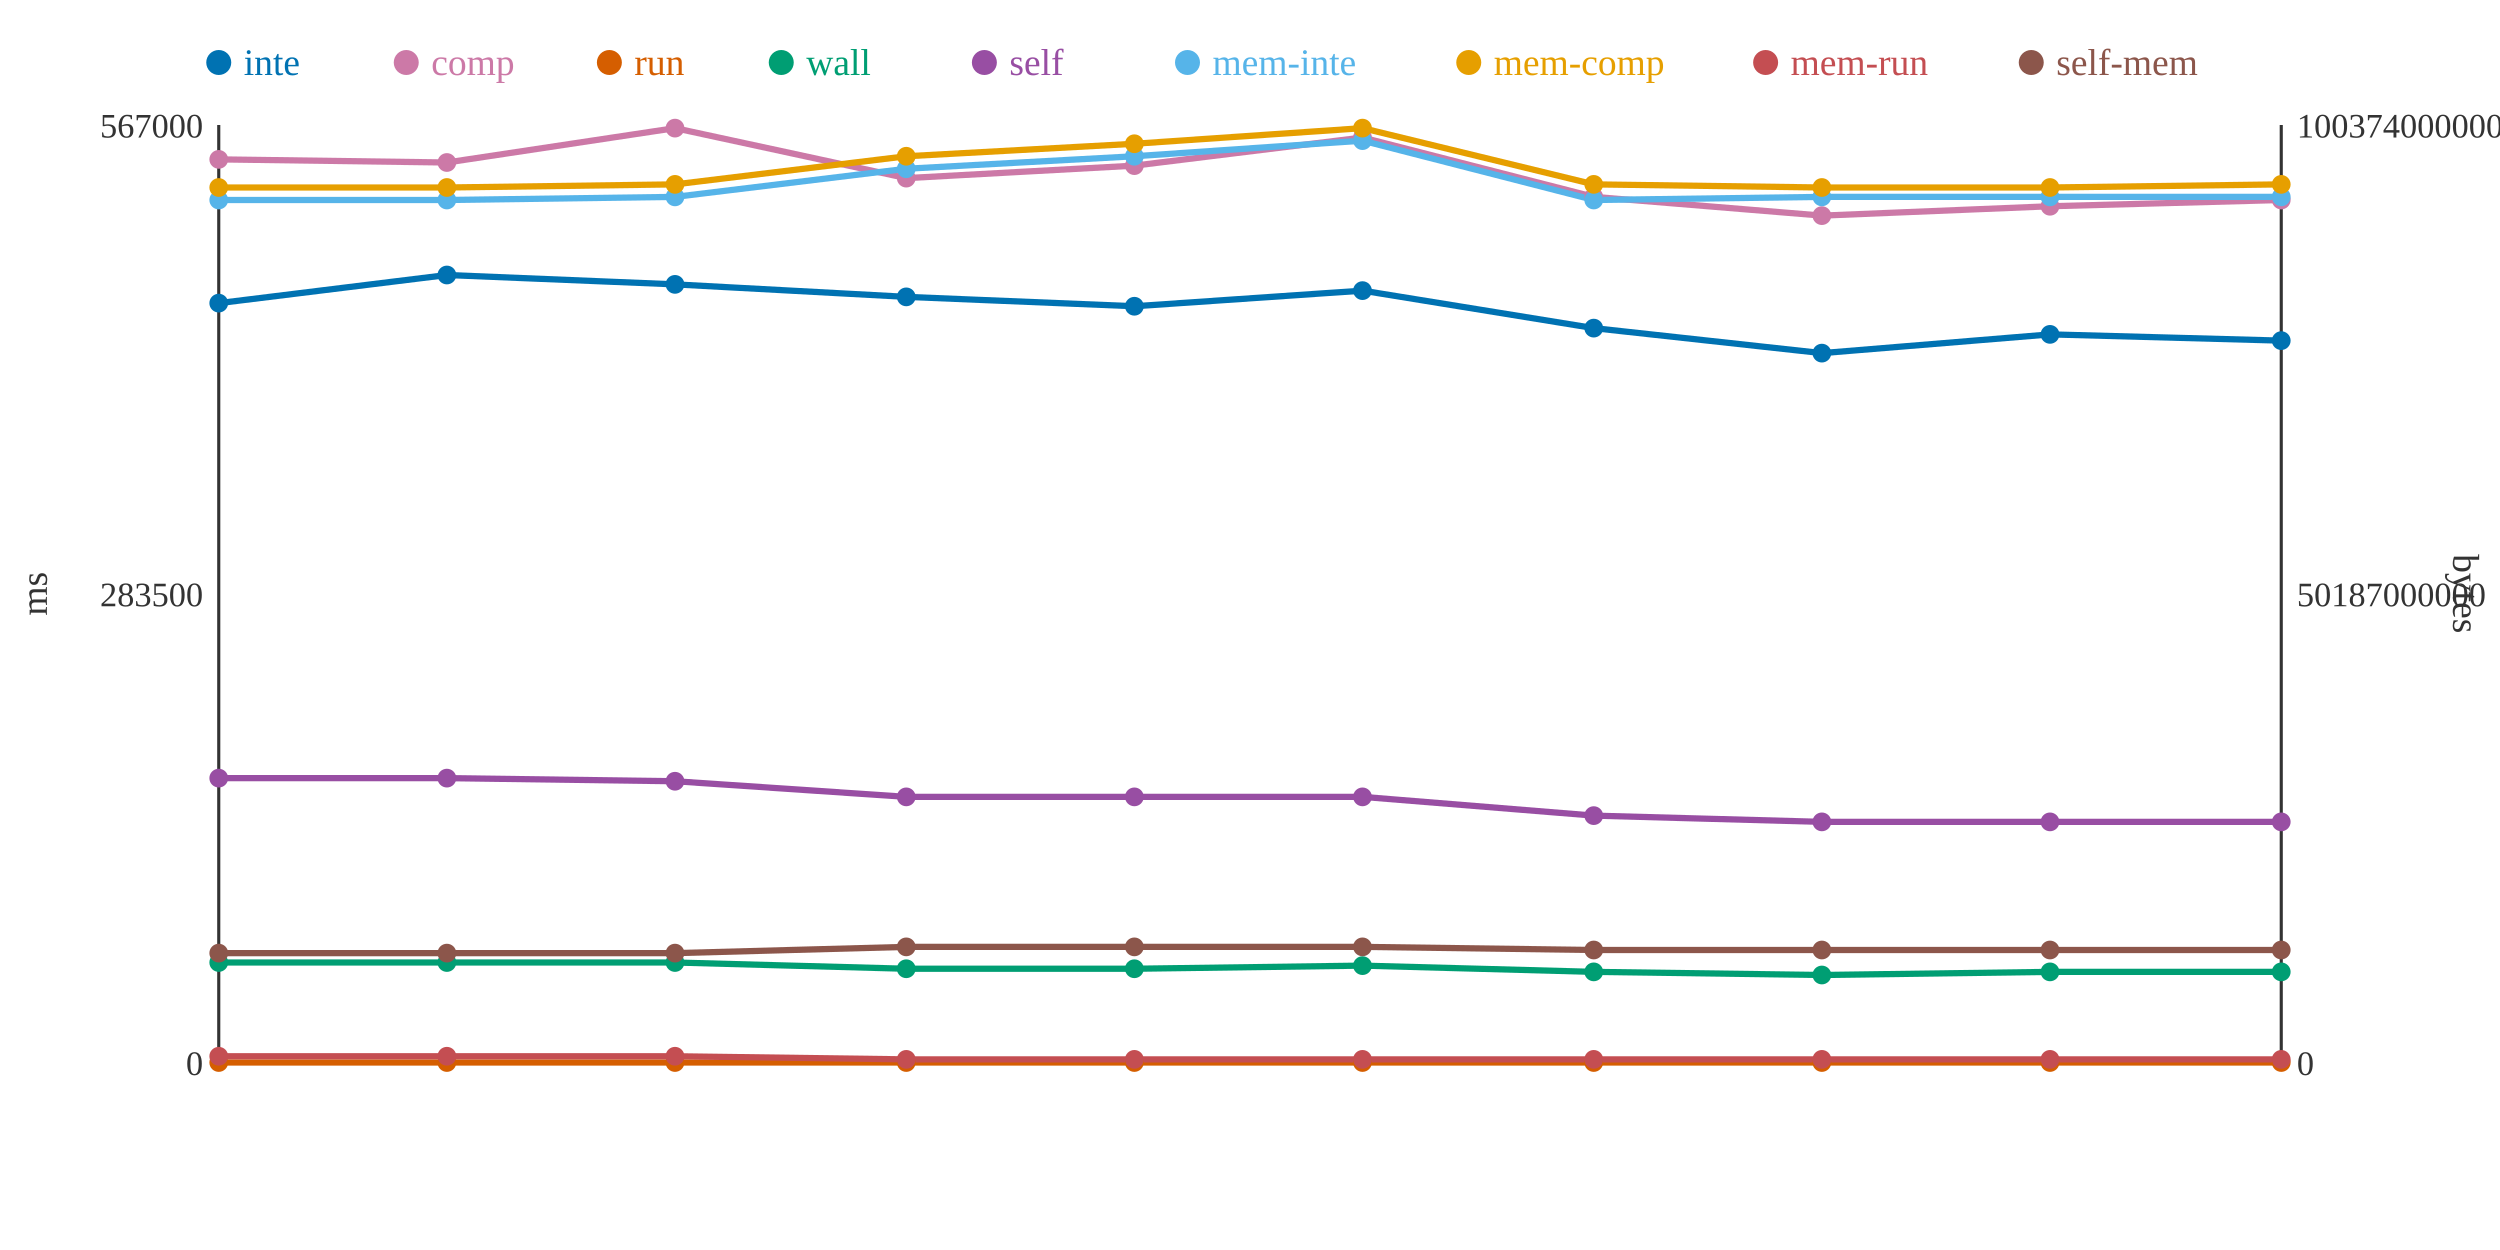
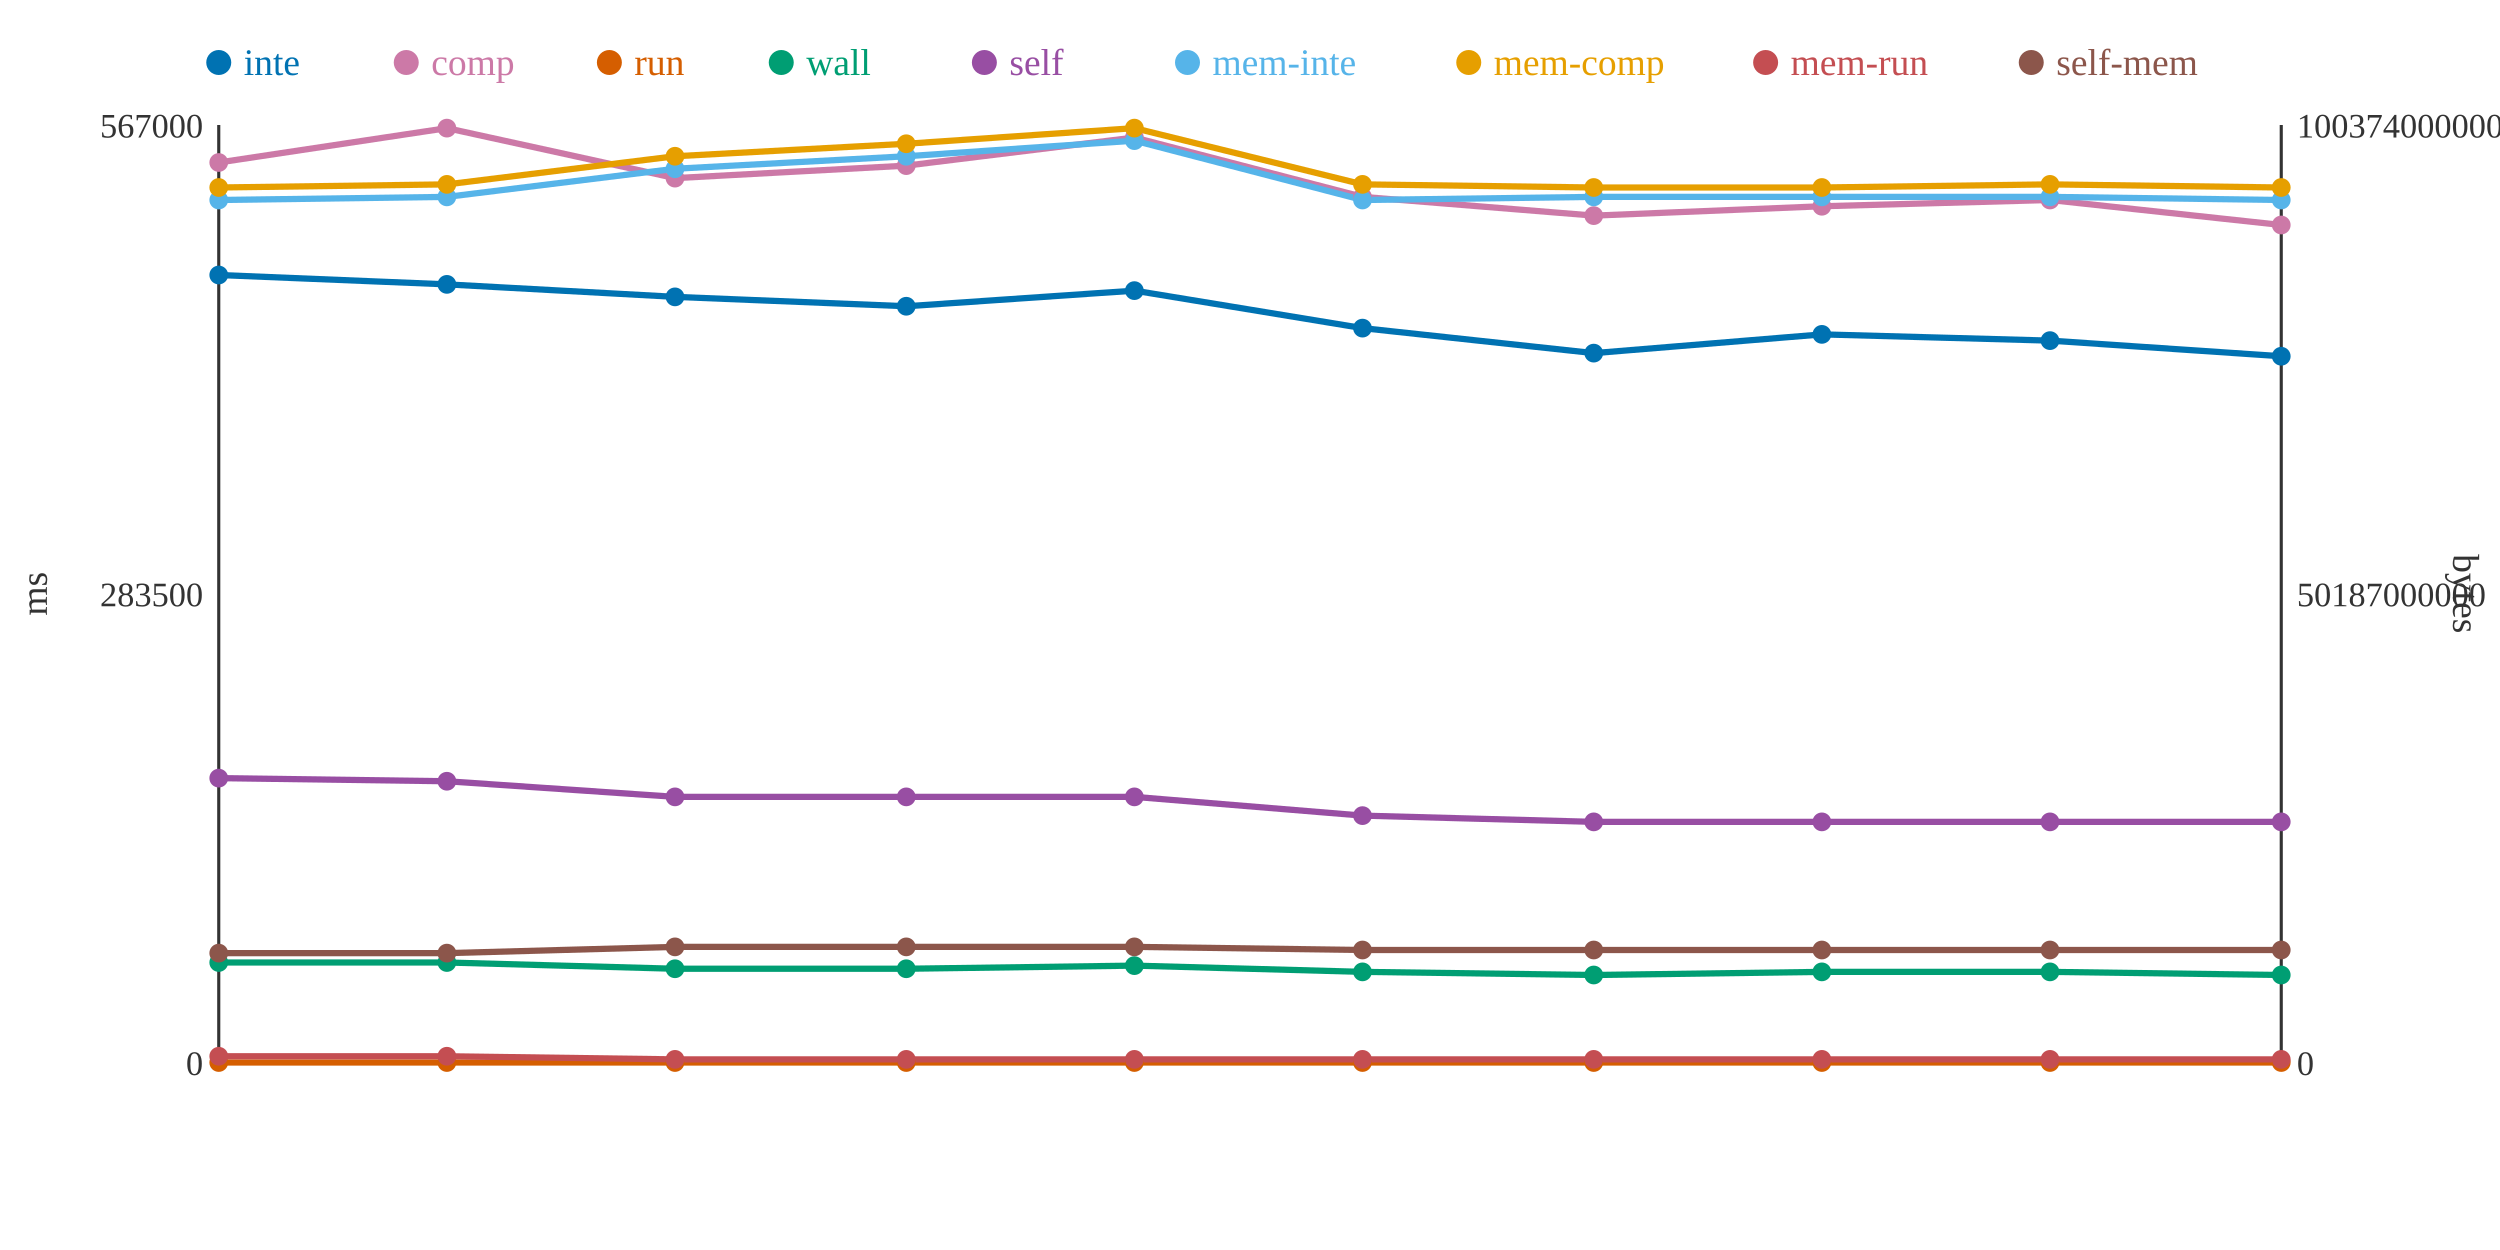
<svg xmlns="http://www.w3.org/2000/svg" width="800" height="400">
  <rect width="800" height="400" fill="white" />
  <line x1="70" y1="40" x2="70" y2="340" stroke="#333" stroke-width="1" />
  <line x1="70" y1="340" x2="730" y2="340" stroke="#333" stroke-width="1" />
  <line x1="730" y1="40" x2="730" y2="340" stroke="#333" stroke-width="1" />
  <text x="65" y="344" text-anchor="end" font-size="11" fill="#333">0</text>
  <text x="65" y="194" text-anchor="end" font-size="11" fill="#333">283500</text>
  <text x="65" y="44" text-anchor="end" font-size="11" fill="#333">567000</text>
  <text x="15" y="190" text-anchor="middle" font-size="12" fill="#333" transform="rotate(-90 15 190)">ms</text>
  <text x="735" y="344" text-anchor="start" font-size="11" fill="#333">0</text>
  <text x="735" y="194" text-anchor="start" font-size="11" fill="#333">50187000000</text>
  <text x="735" y="44" text-anchor="start" font-size="11" fill="#333">100374000000</text>
  <text x="785" y="190" text-anchor="middle" font-size="12" fill="#333" transform="rotate(90 785 190)">bytes</text>
-   <polyline points="70,97 143,88 216,91 290,95 363,98 436,93 510,105 583,113 656,107 730,109" fill="none" stroke="#0072B2" stroke-width="2" />
-   <polyline points="70,51 143,52 216,41 290,57 363,53 436,44 510,63 583,69 656,66 730,64" fill="none" stroke="#CC79A7" stroke-width="2" />
+   <polyline points="70,88 143,91 216,95 290,98 363,93 436,105 510,113 583,107 656,109 730,114" fill="none" stroke="#0072B2" stroke-width="2" />
+   <polyline points="70,52 143,41 216,57 290,53 363,44 436,63 510,69 583,66 656,64 730,72" fill="none" stroke="#CC79A7" stroke-width="2" />
  <polyline points="70,340 143,340 216,340 290,340 363,340 436,340 510,340 583,340 656,340 730,340" fill="none" stroke="#D55E00" stroke-width="2" />
-   <polyline points="70,308 143,308 216,308 290,310 363,310 436,309 510,311 583,312 656,311 730,311" fill="none" stroke="#009E73" stroke-width="2" />
-   <polyline points="70,249 143,249 216,250 290,255 363,255 436,255 510,261 583,263 656,263 730,263" fill="none" stroke="#984EA3" stroke-width="2" />
-   <polyline points="70,64 143,64 216,63 290,54 363,50 436,45 510,64 583,63 656,63 730,63" fill="none" stroke="#56B4E9" stroke-width="2" />
-   <polyline points="70,60 143,60 216,59 290,50 363,46 436,41 510,59 583,60 656,60 730,59" fill="none" stroke="#E69F00" stroke-width="2" />
-   <polyline points="70,338 143,338 216,338 290,339 363,339 436,339 510,339 583,339 656,339 730,339" fill="none" stroke="#C44E52" stroke-width="2" />
-   <polyline points="70,305 143,305 216,305 290,303 363,303 436,303 510,304 583,304 656,304 730,304" fill="none" stroke="#8C564B" stroke-width="2" />
-   <circle cx="70" cy="97" r="3" fill="#0072B2" />
-   <circle cx="70" cy="51" r="3" fill="#CC79A7" />
+   <polyline points="70,308 143,308 216,310 290,310 363,309 436,311 510,312 583,311 656,311 730,312" fill="none" stroke="#009E73" stroke-width="2" />
+   <polyline points="70,249 143,250 216,255 290,255 363,255 436,261 510,263 583,263 656,263 730,263" fill="none" stroke="#984EA3" stroke-width="2" />
+   <polyline points="70,64 143,63 216,54 290,50 363,45 436,64 510,63 583,63 656,63 730,64" fill="none" stroke="#56B4E9" stroke-width="2" />
+   <polyline points="70,60 143,59 216,50 290,46 363,41 436,59 510,60 583,60 656,59 730,60" fill="none" stroke="#E69F00" stroke-width="2" />
+   <polyline points="70,338 143,338 216,339 290,339 363,339 436,339 510,339 583,339 656,339 730,339" fill="none" stroke="#C44E52" stroke-width="2" />
+   <polyline points="70,305 143,305 216,303 290,303 363,303 436,304 510,304 583,304 656,304 730,304" fill="none" stroke="#8C564B" stroke-width="2" />
+   <circle cx="70" cy="88" r="3" fill="#0072B2" />
+   <circle cx="70" cy="52" r="3" fill="#CC79A7" />
  <circle cx="70" cy="340" r="3" fill="#D55E00" />
  <circle cx="70" cy="308" r="3" fill="#009E73" />
  <circle cx="70" cy="249" r="3" fill="#984EA3" />
  <circle cx="70" cy="64" r="3" fill="#56B4E9" />
  <circle cx="70" cy="60" r="3" fill="#E69F00" />
  <circle cx="70" cy="338" r="3" fill="#C44E52" />
  <circle cx="70" cy="305" r="3" fill="#8C564B" />
-   <circle cx="143" cy="88" r="3" fill="#0072B2" />
-   <circle cx="143" cy="52" r="3" fill="#CC79A7" />
+   <circle cx="143" cy="91" r="3" fill="#0072B2" />
+   <circle cx="143" cy="41" r="3" fill="#CC79A7" />
  <circle cx="143" cy="340" r="3" fill="#D55E00" />
  <circle cx="143" cy="308" r="3" fill="#009E73" />
-   <circle cx="143" cy="249" r="3" fill="#984EA3" />
-   <circle cx="143" cy="64" r="3" fill="#56B4E9" />
-   <circle cx="143" cy="60" r="3" fill="#E69F00" />
+   <circle cx="143" cy="250" r="3" fill="#984EA3" />
+   <circle cx="143" cy="63" r="3" fill="#56B4E9" />
+   <circle cx="143" cy="59" r="3" fill="#E69F00" />
  <circle cx="143" cy="338" r="3" fill="#C44E52" />
  <circle cx="143" cy="305" r="3" fill="#8C564B" />
-   <circle cx="216" cy="91" r="3" fill="#0072B2" />
-   <circle cx="216" cy="41" r="3" fill="#CC79A7" />
+   <circle cx="216" cy="95" r="3" fill="#0072B2" />
+   <circle cx="216" cy="57" r="3" fill="#CC79A7" />
  <circle cx="216" cy="340" r="3" fill="#D55E00" />
-   <circle cx="216" cy="308" r="3" fill="#009E73" />
-   <circle cx="216" cy="250" r="3" fill="#984EA3" />
-   <circle cx="216" cy="63" r="3" fill="#56B4E9" />
-   <circle cx="216" cy="59" r="3" fill="#E69F00" />
-   <circle cx="216" cy="338" r="3" fill="#C44E52" />
-   <circle cx="216" cy="305" r="3" fill="#8C564B" />
-   <circle cx="290" cy="95" r="3" fill="#0072B2" />
-   <circle cx="290" cy="57" r="3" fill="#CC79A7" />
+   <circle cx="216" cy="310" r="3" fill="#009E73" />
+   <circle cx="216" cy="255" r="3" fill="#984EA3" />
+   <circle cx="216" cy="54" r="3" fill="#56B4E9" />
+   <circle cx="216" cy="50" r="3" fill="#E69F00" />
+   <circle cx="216" cy="339" r="3" fill="#C44E52" />
+   <circle cx="216" cy="303" r="3" fill="#8C564B" />
+   <circle cx="290" cy="98" r="3" fill="#0072B2" />
+   <circle cx="290" cy="53" r="3" fill="#CC79A7" />
  <circle cx="290" cy="340" r="3" fill="#D55E00" />
  <circle cx="290" cy="310" r="3" fill="#009E73" />
  <circle cx="290" cy="255" r="3" fill="#984EA3" />
-   <circle cx="290" cy="54" r="3" fill="#56B4E9" />
-   <circle cx="290" cy="50" r="3" fill="#E69F00" />
+   <circle cx="290" cy="50" r="3" fill="#56B4E9" />
+   <circle cx="290" cy="46" r="3" fill="#E69F00" />
  <circle cx="290" cy="339" r="3" fill="#C44E52" />
  <circle cx="290" cy="303" r="3" fill="#8C564B" />
-   <circle cx="363" cy="98" r="3" fill="#0072B2" />
-   <circle cx="363" cy="53" r="3" fill="#CC79A7" />
+   <circle cx="363" cy="93" r="3" fill="#0072B2" />
+   <circle cx="363" cy="44" r="3" fill="#CC79A7" />
  <circle cx="363" cy="340" r="3" fill="#D55E00" />
-   <circle cx="363" cy="310" r="3" fill="#009E73" />
+   <circle cx="363" cy="309" r="3" fill="#009E73" />
  <circle cx="363" cy="255" r="3" fill="#984EA3" />
-   <circle cx="363" cy="50" r="3" fill="#56B4E9" />
-   <circle cx="363" cy="46" r="3" fill="#E69F00" />
+   <circle cx="363" cy="45" r="3" fill="#56B4E9" />
+   <circle cx="363" cy="41" r="3" fill="#E69F00" />
  <circle cx="363" cy="339" r="3" fill="#C44E52" />
  <circle cx="363" cy="303" r="3" fill="#8C564B" />
-   <circle cx="436" cy="93" r="3" fill="#0072B2" />
-   <circle cx="436" cy="44" r="3" fill="#CC79A7" />
+   <circle cx="436" cy="105" r="3" fill="#0072B2" />
+   <circle cx="436" cy="63" r="3" fill="#CC79A7" />
  <circle cx="436" cy="340" r="3" fill="#D55E00" />
-   <circle cx="436" cy="309" r="3" fill="#009E73" />
-   <circle cx="436" cy="255" r="3" fill="#984EA3" />
-   <circle cx="436" cy="45" r="3" fill="#56B4E9" />
-   <circle cx="436" cy="41" r="3" fill="#E69F00" />
+   <circle cx="436" cy="311" r="3" fill="#009E73" />
+   <circle cx="436" cy="261" r="3" fill="#984EA3" />
+   <circle cx="436" cy="64" r="3" fill="#56B4E9" />
+   <circle cx="436" cy="59" r="3" fill="#E69F00" />
  <circle cx="436" cy="339" r="3" fill="#C44E52" />
-   <circle cx="436" cy="303" r="3" fill="#8C564B" />
-   <circle cx="510" cy="105" r="3" fill="#0072B2" />
-   <circle cx="510" cy="63" r="3" fill="#CC79A7" />
+   <circle cx="436" cy="304" r="3" fill="#8C564B" />
+   <circle cx="510" cy="113" r="3" fill="#0072B2" />
+   <circle cx="510" cy="69" r="3" fill="#CC79A7" />
  <circle cx="510" cy="340" r="3" fill="#D55E00" />
-   <circle cx="510" cy="311" r="3" fill="#009E73" />
-   <circle cx="510" cy="261" r="3" fill="#984EA3" />
-   <circle cx="510" cy="64" r="3" fill="#56B4E9" />
-   <circle cx="510" cy="59" r="3" fill="#E69F00" />
+   <circle cx="510" cy="312" r="3" fill="#009E73" />
+   <circle cx="510" cy="263" r="3" fill="#984EA3" />
+   <circle cx="510" cy="63" r="3" fill="#56B4E9" />
+   <circle cx="510" cy="60" r="3" fill="#E69F00" />
  <circle cx="510" cy="339" r="3" fill="#C44E52" />
  <circle cx="510" cy="304" r="3" fill="#8C564B" />
-   <circle cx="583" cy="113" r="3" fill="#0072B2" />
-   <circle cx="583" cy="69" r="3" fill="#CC79A7" />
+   <circle cx="583" cy="107" r="3" fill="#0072B2" />
+   <circle cx="583" cy="66" r="3" fill="#CC79A7" />
  <circle cx="583" cy="340" r="3" fill="#D55E00" />
-   <circle cx="583" cy="312" r="3" fill="#009E73" />
+   <circle cx="583" cy="311" r="3" fill="#009E73" />
  <circle cx="583" cy="263" r="3" fill="#984EA3" />
  <circle cx="583" cy="63" r="3" fill="#56B4E9" />
  <circle cx="583" cy="60" r="3" fill="#E69F00" />
  <circle cx="583" cy="339" r="3" fill="#C44E52" />
  <circle cx="583" cy="304" r="3" fill="#8C564B" />
-   <circle cx="656" cy="107" r="3" fill="#0072B2" />
-   <circle cx="656" cy="66" r="3" fill="#CC79A7" />
+   <circle cx="656" cy="109" r="3" fill="#0072B2" />
+   <circle cx="656" cy="64" r="3" fill="#CC79A7" />
  <circle cx="656" cy="340" r="3" fill="#D55E00" />
  <circle cx="656" cy="311" r="3" fill="#009E73" />
  <circle cx="656" cy="263" r="3" fill="#984EA3" />
  <circle cx="656" cy="63" r="3" fill="#56B4E9" />
-   <circle cx="656" cy="60" r="3" fill="#E69F00" />
+   <circle cx="656" cy="59" r="3" fill="#E69F00" />
  <circle cx="656" cy="339" r="3" fill="#C44E52" />
  <circle cx="656" cy="304" r="3" fill="#8C564B" />
-   <circle cx="730" cy="109" r="3" fill="#0072B2" />
-   <circle cx="730" cy="64" r="3" fill="#CC79A7" />
+   <circle cx="730" cy="114" r="3" fill="#0072B2" />
+   <circle cx="730" cy="72" r="3" fill="#CC79A7" />
  <circle cx="730" cy="340" r="3" fill="#D55E00" />
-   <circle cx="730" cy="311" r="3" fill="#009E73" />
+   <circle cx="730" cy="312" r="3" fill="#009E73" />
  <circle cx="730" cy="263" r="3" fill="#984EA3" />
-   <circle cx="730" cy="63" r="3" fill="#56B4E9" />
-   <circle cx="730" cy="59" r="3" fill="#E69F00" />
+   <circle cx="730" cy="64" r="3" fill="#56B4E9" />
+   <circle cx="730" cy="60" r="3" fill="#E69F00" />
  <circle cx="730" cy="339" r="3" fill="#C44E52" />
  <circle cx="730" cy="304" r="3" fill="#8C564B" />
  <circle cx="70" cy="20" r="4" fill="#0072B2" />
  <text x="78" y="24" text-anchor="start" font-size="12" fill="#0072B2">inte</text>
  <circle cx="130" cy="20" r="4" fill="#CC79A7" />
  <text x="138" y="24" text-anchor="start" font-size="12" fill="#CC79A7">comp</text>
  <circle cx="195" cy="20" r="4" fill="#D55E00" />
  <text x="203" y="24" text-anchor="start" font-size="12" fill="#D55E00">run</text>
  <circle cx="250" cy="20" r="4" fill="#009E73" />
  <text x="258" y="24" text-anchor="start" font-size="12" fill="#009E73">wall</text>
  <circle cx="315" cy="20" r="4" fill="#984EA3" />
  <text x="323" y="24" text-anchor="start" font-size="12" fill="#984EA3">self</text>
  <circle cx="380" cy="20" r="4" fill="#56B4E9" />
  <text x="388" y="24" text-anchor="start" font-size="12" fill="#56B4E9">mem-inte</text>
  <circle cx="470" cy="20" r="4" fill="#E69F00" />
  <text x="478" y="24" text-anchor="start" font-size="12" fill="#E69F00">mem-comp</text>
  <circle cx="565" cy="20" r="4" fill="#C44E52" />
  <text x="573" y="24" text-anchor="start" font-size="12" fill="#C44E52">mem-run</text>
  <circle cx="650" cy="20" r="4" fill="#8C564B" />
  <text x="658" y="24" text-anchor="start" font-size="12" fill="#8C564B">self-mem</text>
</svg>
